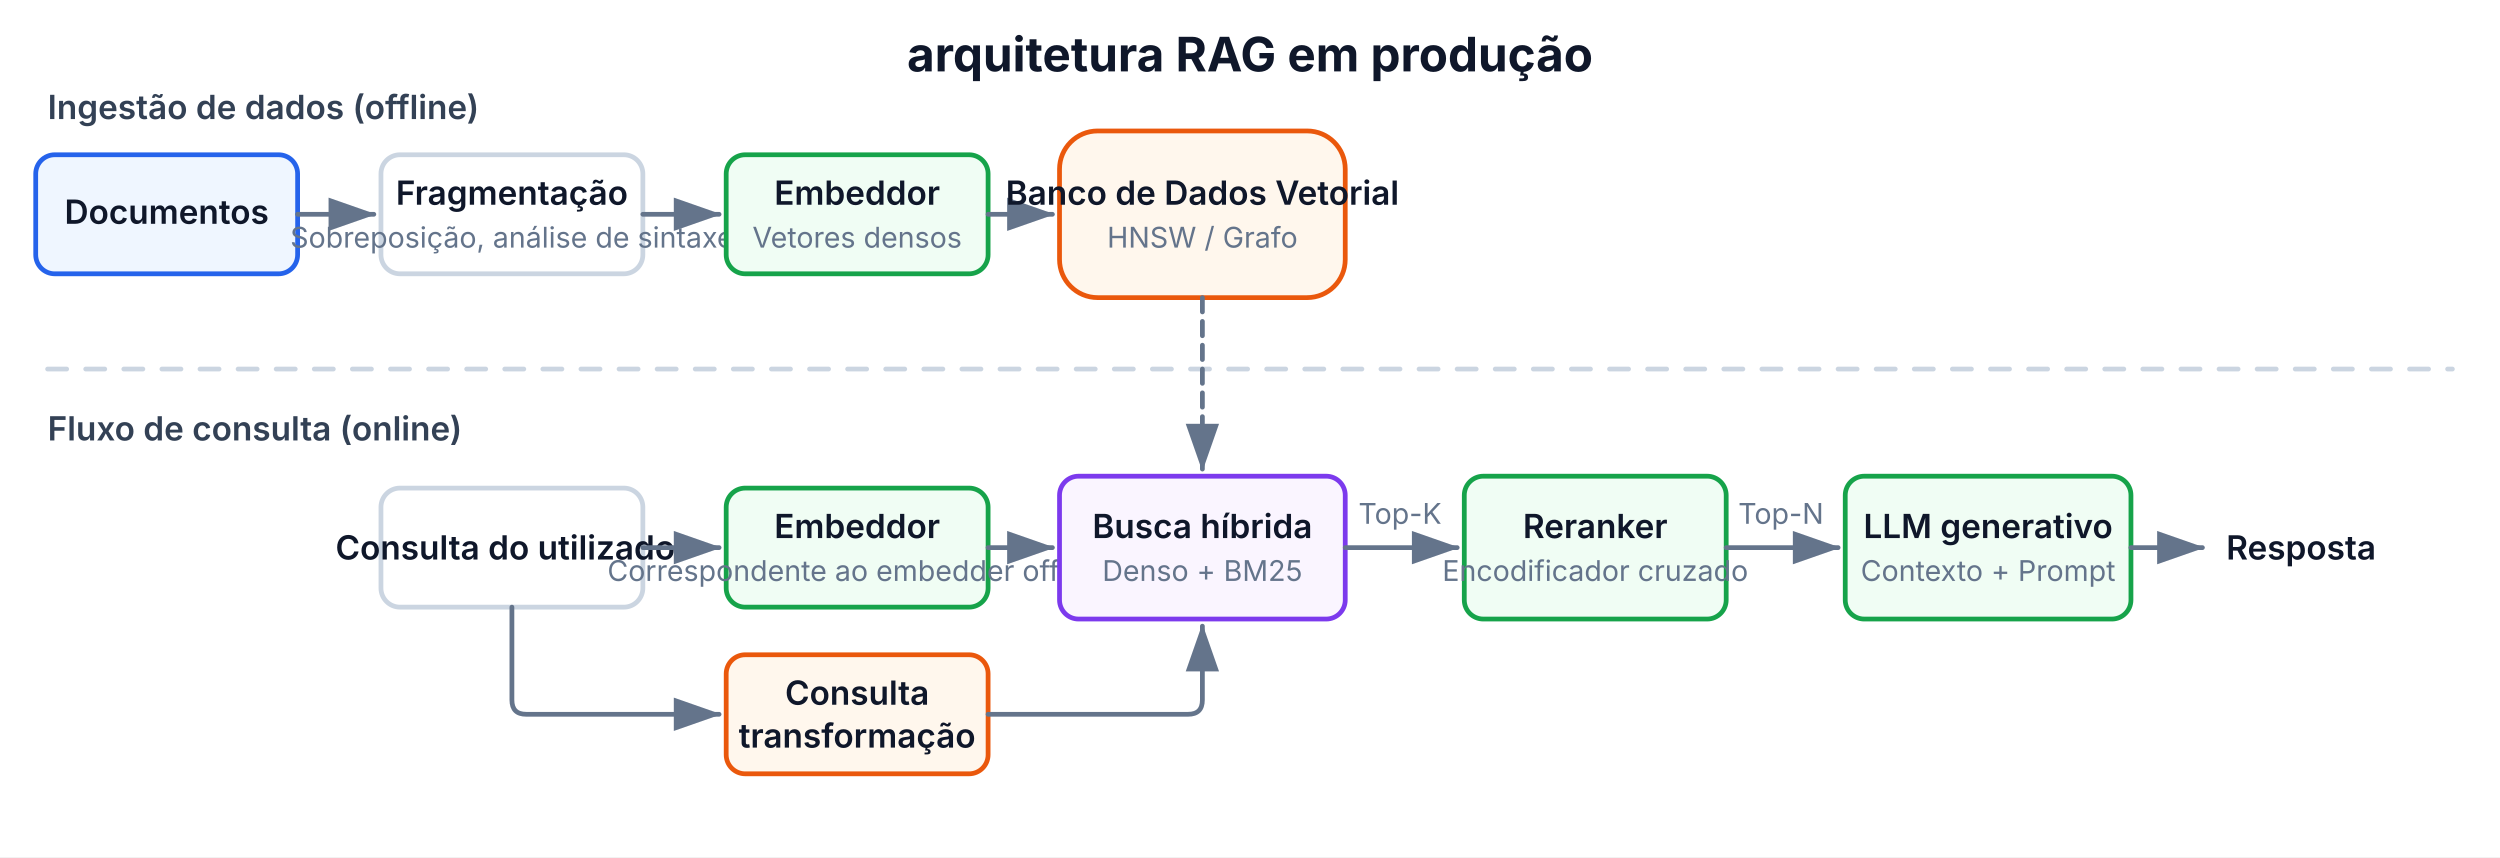
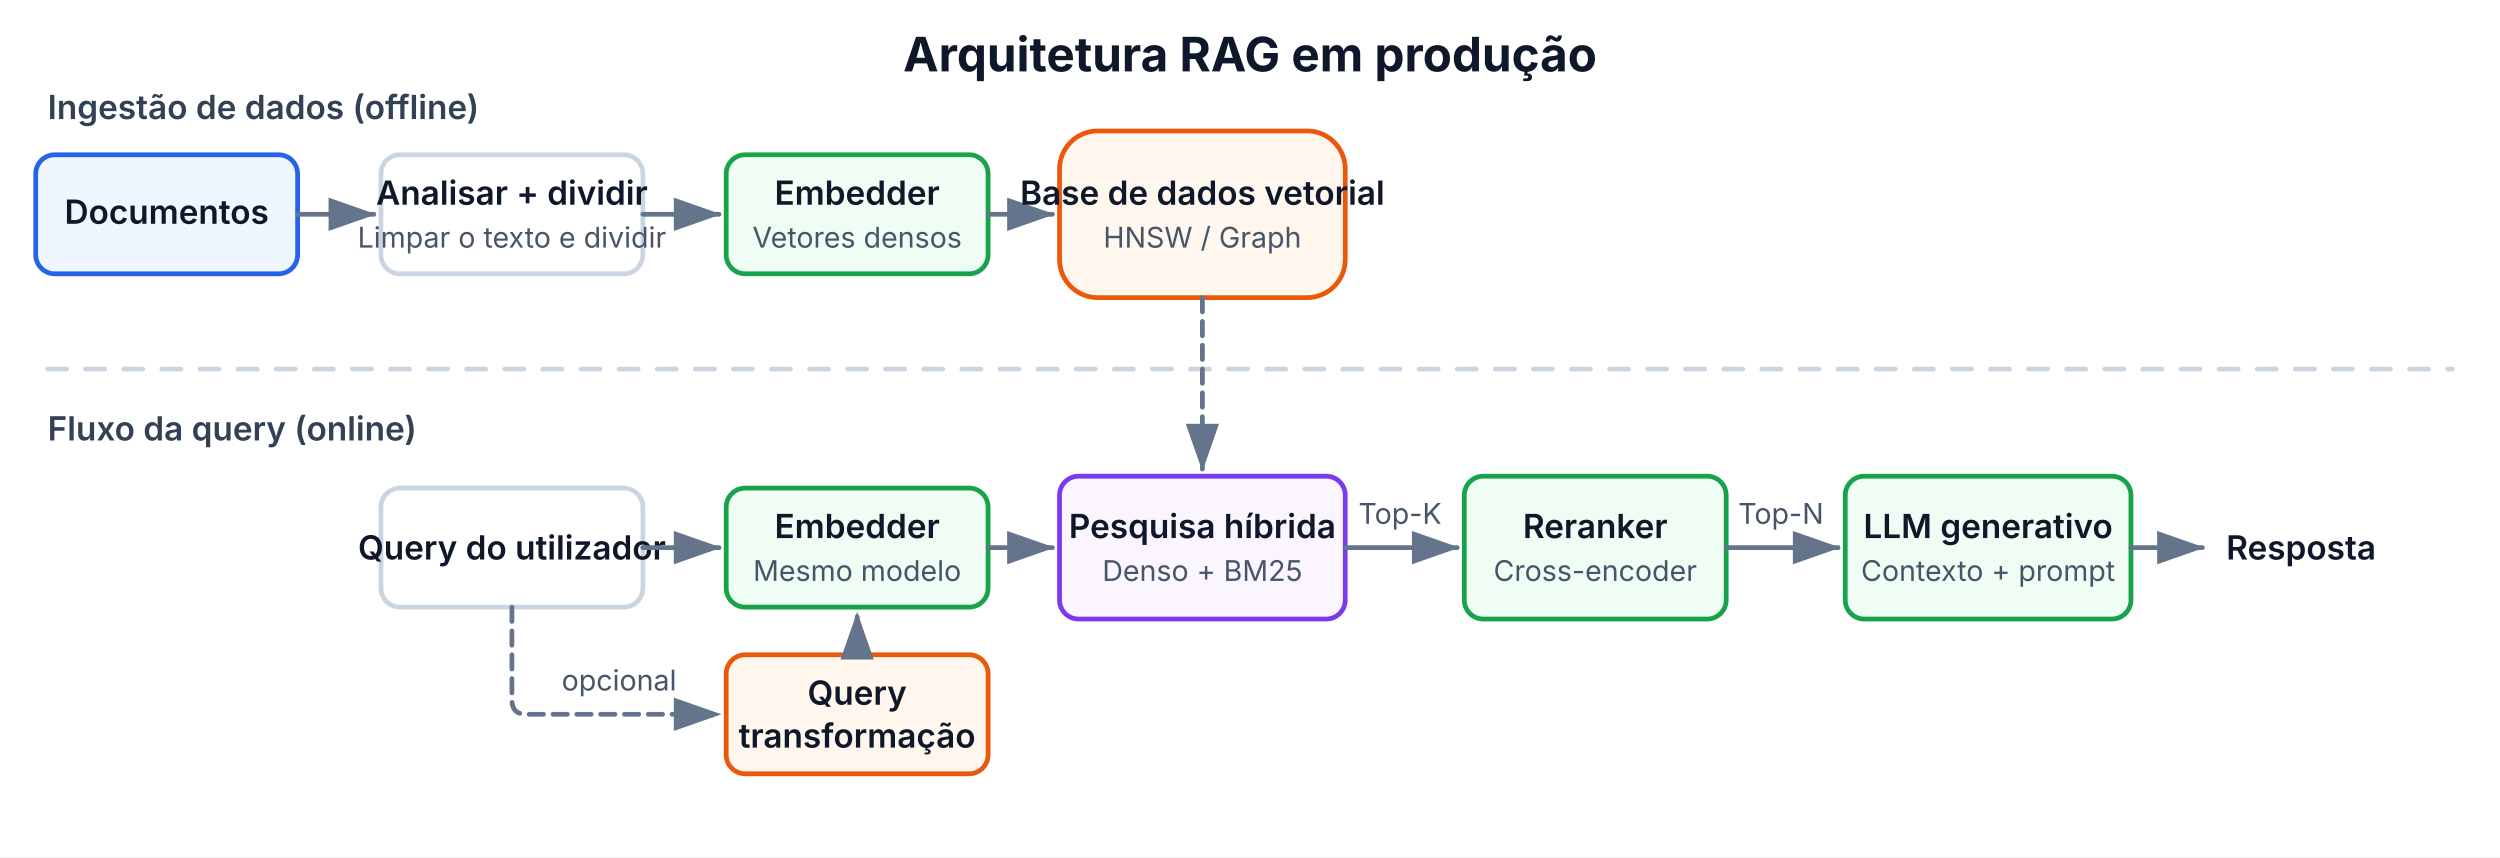
<svg xmlns="http://www.w3.org/2000/svg" viewBox="0 0 1050 360" role="img" aria-label="RAG Architecture" data-visual-system="evidence-plate-v1" preserveAspectRatio="xMidYMid meet" shape-rendering="geometricPrecision" text-rendering="geometricPrecision" font-family="Inter, system-ui, sans-serif">
  <defs>
    <style>
      .box { fill: #ffffff; stroke: #cbd5e1; stroke-width: 2; rx: 8; }
      .data-box { fill: #eff6ff; stroke: #2563eb; stroke-width: 2; rx: 8; }
      .model { fill: #f0fdf4; stroke: #16a34a; stroke-width: 2; rx: 8; }
      .db { fill: #fff7ed; stroke: #ea580c; stroke-width: 2; rx: 16; }
      .search { fill: #faf5ff; stroke: #7c3aed; stroke-width: 2; rx: 8; }
      .qtrans { fill: #fff7ed; stroke: #ea580c; stroke-width: 2; rx: 8; }
      .arrow { fill: none; stroke: #64748b; stroke-width: 2; marker-end: url(#arrowhead); }
      .arrow-dashed { fill: none; stroke: #64748b; stroke-width: 2; stroke-dasharray: 6,4; marker-end: url(#arrowhead); }
      .text { font-family: Inter, system-ui, sans-serif; font-size: 14px; fill: #0f172a; text-anchor: middle; }
-       .text-small { font-family: Inter, system-ui, sans-serif; font-size: 12px; fill: #64748b; text-anchor: middle; }
+       .text-small { font-family: Inter, system-ui, sans-serif; font-size: 12px; fill: rgb(71, 85, 105); text-anchor: middle; }
      .text-bold { font-weight: 600; }
      .title { font-family: Inter, system-ui, sans-serif; font-size: 20px; font-weight: 700; fill: #0f172a; text-anchor: middle; }
      .subtitle { font-family: Inter, system-ui, sans-serif; font-size: 14px; font-weight: 600; fill: #334155; text-anchor: start; }
    </style>
    <marker id="arrowhead" markerWidth="10" markerHeight="7" refX="9.5" refY="3.5" orient="auto">
      <polygon points="0 0, 10 3.5, 0 7" fill="#64748b" />
    </marker>
  </defs>
  <style data-visual-system="evidence-plate-v1">
    * { animation: none !important; }
    .anim-box, .bar, .bar-text, .seq-item, .t-box, .flow { opacity: 1 !important; transform: none !important; }
    path, line, polyline { stroke-linecap: round; stroke-linejoin: round; }
  </style>
  <rect width="100%" height="100%" fill="#ffffff" />
-   <text x="525" y="30" class="title">arquitetura RAG em produção</text>
+   <text x="525" y="30" class="title">Arquitetura RAG em produção</text>
  <text x="20" y="50" class="subtitle">Ingestão de dados (offline)</text>
  <rect x="15" y="65" width="110" height="50" class="data-box" />
  <text x="70" y="94" class="text text-bold">Documentos</text>
  <path d="M 125,90 H 157" class="arrow" />
  <rect x="160" y="65" width="110" height="50" class="box" />
-   <text x="215" y="86" class="text text-bold">Fragmentação</text>
-   <text x="215" y="104" class="text-small">Sobreposição, análise de sintaxe</text>
+   <text x="215" y="86" class="text text-bold">Analisar + dividir</text>
+   <text x="215" y="104" class="text-small">Limpar o texto e dividir</text>
  <path d="M 270,90 H 302" class="arrow" />
  <rect x="305" y="65" width="110" height="50" class="model" />
-   <text x="360" y="86" class="text text-bold">Embeddor</text>
+   <text x="360" y="86" class="text text-bold">Embedder</text>
  <text x="360" y="104" class="text-small">Vetores densos</text>
  <path d="M 415,90 H 442" class="arrow" />
  <rect x="445" y="55" width="120" height="70" class="db" />
-   <text x="505" y="86" class="text text-bold">Banco de Dados Vetorial</text>
-   <text x="505" y="104" class="text-small">HNSW / Grafo</text>
+   <text x="505" y="86" class="text text-bold">Base de dados vetorial</text>
+   <text x="505" y="104" class="text-small">HNSW / Graph</text>
  <line x1="20" y1="155" x2="1030" y2="155" stroke="#cbd5e1" stroke-width="2" stroke-dasharray="8,8" />
-   <text x="20" y="185" class="subtitle">Fluxo de consulta (online)</text>
+   <text x="20" y="185" class="subtitle">Fluxo da query (online)</text>
  <rect x="160" y="205" width="110" height="50" class="box" />
-   <text x="215" y="235" class="text text-bold">Consulta do utilizador</text>
+   <text x="215" y="235" class="text text-bold">Query do utilizador</text>
  <path d="M 270,230 H 302" class="arrow" />
-   <path d="M 215,255 V 294 Q 215,300 221,300 H 302" class="arrow" />
+   <path d="M 215,255 V 294 Q 215,300 221,300 H 302" class="arrow-dashed" />
+   <text x="260" y="290" class="text-small">opcional</text>
  <rect x="305" y="205" width="110" height="50" class="model" />
-   <text x="360" y="226" class="text text-bold">Embeddor</text>
-   <text x="360" y="244" class="text-small">Correspondente ao embedder offline</text>
+   <text x="360" y="226" class="text text-bold">Embedder</text>
+   <text x="360" y="244" class="text-small">Mesmo modelo</text>
  <path d="M 415,230 H 442" class="arrow" />
  <rect x="305" y="275" width="110" height="50" class="qtrans" />
-   <text x="360" y="296" class="text text-bold">Consulta</text>
+   <text x="360" y="296" class="text text-bold">Query</text>
  <text x="360" y="314" class="text text-bold">transformação</text>
-   <path d="M 415,300 H 499 Q 505,300 505,294 V 263" class="arrow" />
+   <path d="M 360,275 V 258" class="arrow-dashed" />
  <path d="M 505,125 V 197" class="arrow-dashed" />
  <rect x="445" y="200" width="120" height="60" class="search" />
-   <text x="505" y="226" class="text text-bold">Busca híbrida</text>
+   <text x="505" y="226" class="text text-bold">Pesquisa híbrida</text>
  <text x="505" y="244" class="text-small">Denso + BM25</text>
  <path d="M 565,230 H 612" class="arrow" />
  <text x="588" y="220" class="text-small">Top-K</text>
  <rect x="615" y="200" width="110" height="60" class="model" />
  <text x="670" y="226" class="text text-bold">Reranker</text>
-   <text x="670" y="244" class="text-small">Encodificador cruzado</text>
+   <text x="670" y="244" class="text-small">Cross-encoder</text>
  <path d="M 725,230 H 772" class="arrow" />
  <text x="748" y="220" class="text-small">Top-N</text>
  <rect x="775" y="200" width="120" height="60" class="model" />
  <text x="835" y="226" class="text text-bold">LLM generativo</text>
-   <text x="835" y="244" class="text-small">Contexto + Prompt</text>
+   <text x="835" y="244" class="text-small">Contexto + prompt</text>
  <path d="M 895,230 H 925" class="arrow" />
  <text x="935" y="235" class="text" font-weight="600" style="text-anchor: start;">Resposta</text>
</svg>
